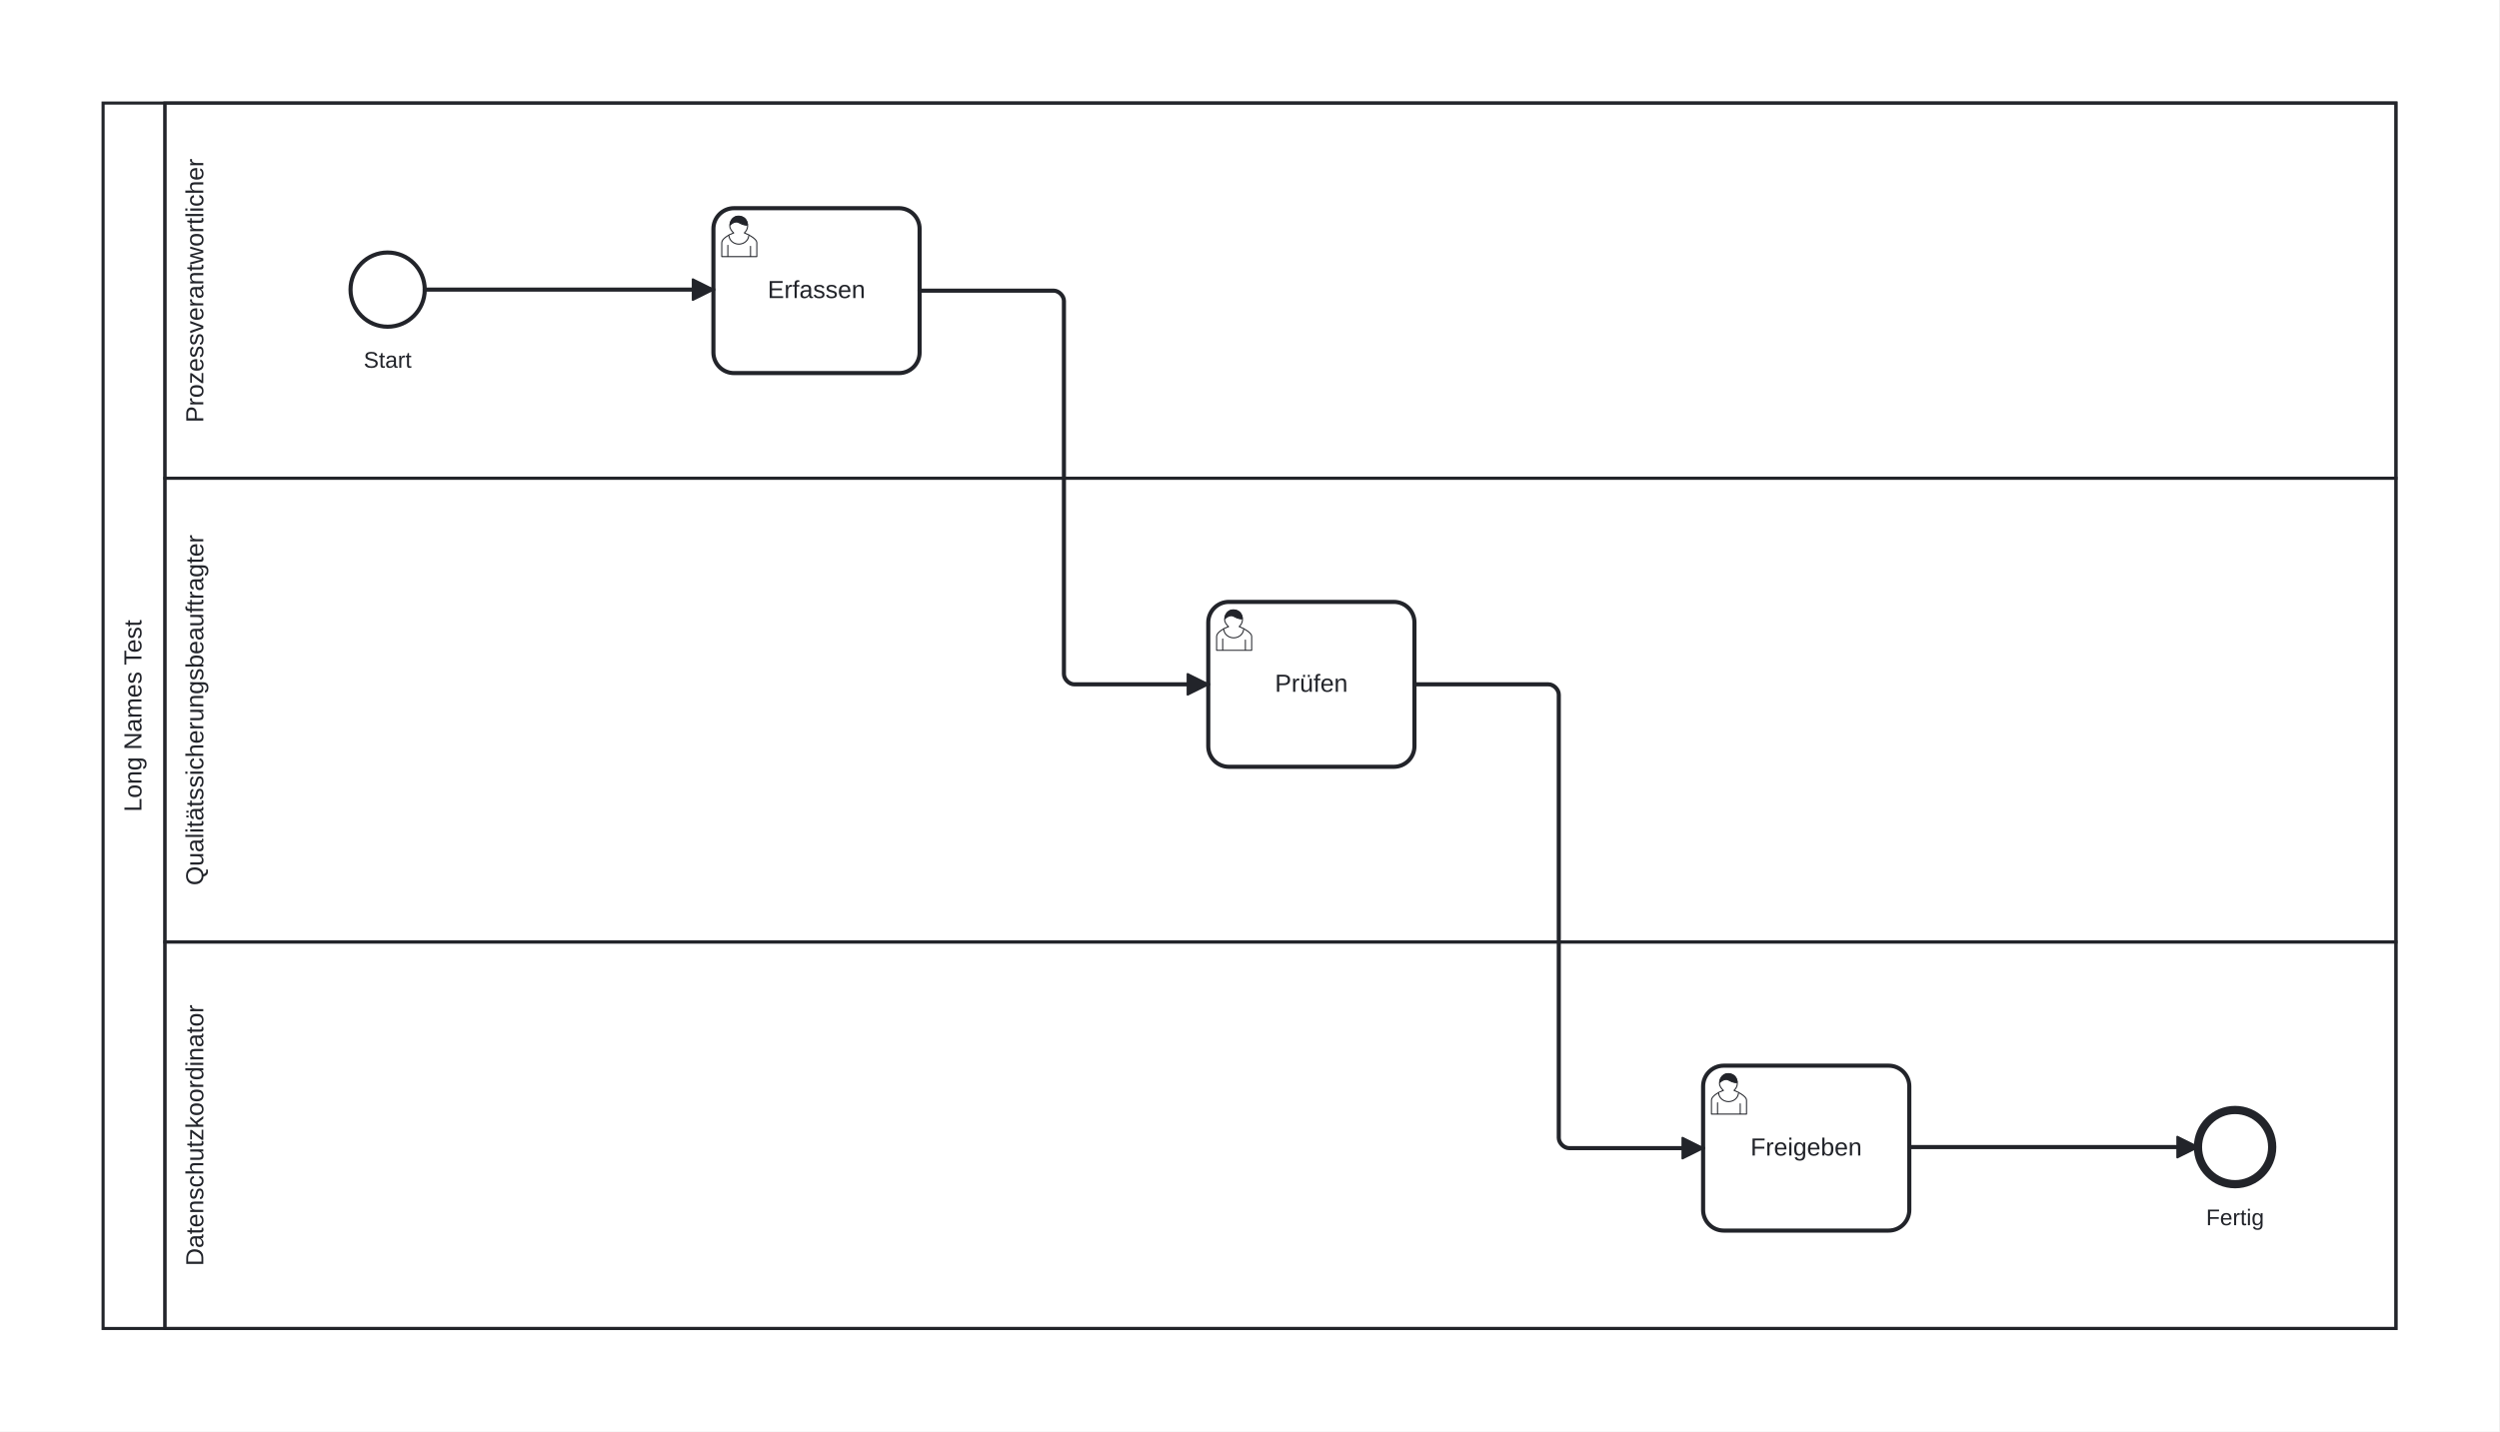
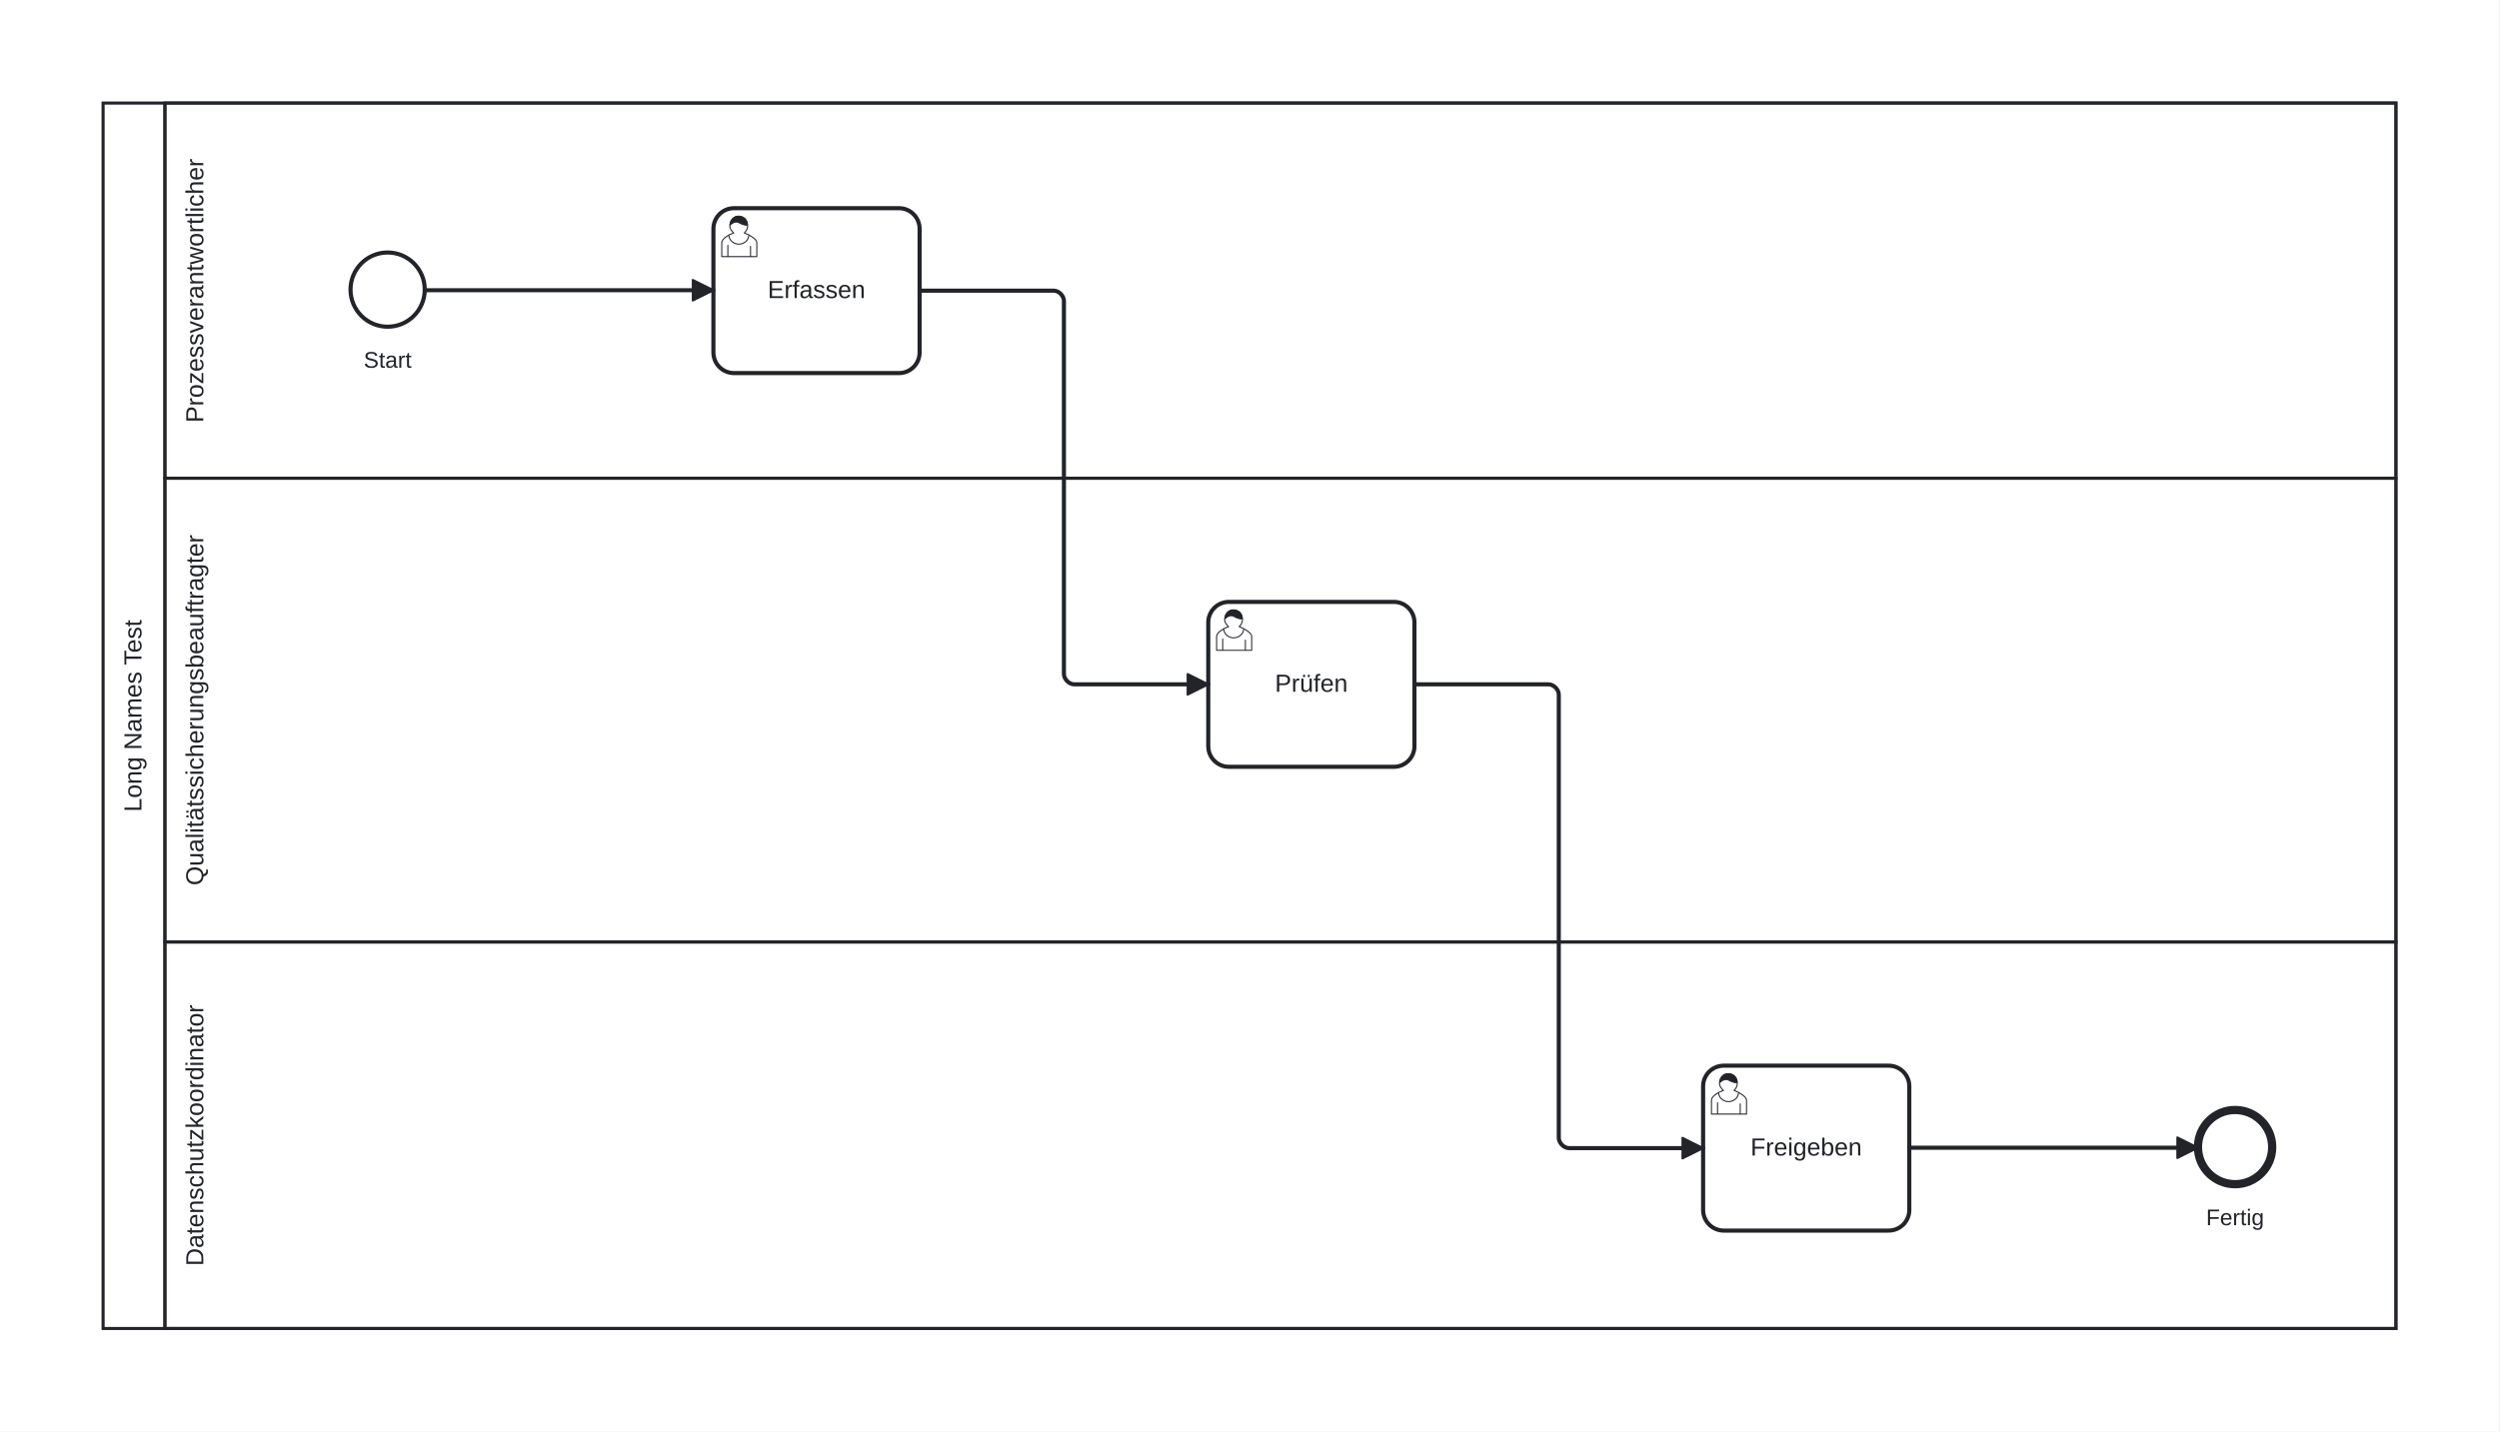
<svg xmlns="http://www.w3.org/2000/svg" width="1212" height="694.5" viewBox="0 0 1212 694.5" font-family="Arial, sans-serif">
  <defs>
    <marker id="seq-end" viewBox="0 0 20 20" refX="11" refY="10" markerWidth="10" markerHeight="10" orient="auto">
      <path d="M 1 5 L 11 10 L 1 15 Z" fill="#22242a" stroke="#22242a" stroke-width="1" stroke-linecap="round" stroke-linejoin="round" />
    </marker>
    <marker id="seq-default-src" viewBox="0 0 20 20" refX="0" refY="10" markerWidth="10" markerHeight="10" orient="auto">
      <path d="M 6 4 L 10 16" fill="none" stroke="#22242a" stroke-width="2" stroke-linecap="round" />
    </marker>
    <marker id="seq-conditional-src" viewBox="0 0 20 20" refX="-1" refY="10" markerWidth="10" markerHeight="10" orient="auto">
      <path d="M 0 10 L 8 6 L 16 10 L 8 14 Z" fill="#ffffff" stroke="#22242a" stroke-width="2" stroke-linejoin="round" />
    </marker>
    <marker id="msg-start" viewBox="0 0 20 20" refX="6" refY="6" markerWidth="20" markerHeight="20" orient="auto">
      <circle cx="6" cy="6" r="3.5" fill="#ffffff" stroke="#22242a" stroke-width="1" stroke-dasharray="10000, 1" />
    </marker>
    <marker id="msg-end" viewBox="0 0 20 20" refX="8.5" refY="5" markerWidth="20" markerHeight="20" orient="auto">
      <path d="m 1 5 l 0 -3 l 7 3 l -7 3 z" fill="#ffffff" stroke="#22242a" stroke-width="1" stroke-linecap="round" stroke-linejoin="round" stroke-dasharray="10000, 1" />
    </marker>
    <marker id="assoc-end" viewBox="0 0 20 20" refX="11" refY="10" markerWidth="10" markerHeight="10" orient="auto">
      <path d="M 1 5 L 11 10 L 1 15" fill="none" stroke="#22242a" stroke-width="1.5" stroke-linecap="round" stroke-linejoin="round" stroke-dasharray="10000, 1" />
    </marker>
  </defs>
  <rect width="1212" height="694.5" fill="#ffffff" />
  <rect x="50" y="50" width="1112" height="594.5" fill="#ffffff" fill-opacity="0.95" stroke="#22242a" stroke-width="1.5" />
  <path d="M 80 50 L 80 644.5" stroke="#22242a" stroke-width="1.5" fill="none" />
  <text x="68.6" y="347.3" text-anchor="middle" font-size="12" fill="#22242a" transform="rotate(-90,68.6,347.3)">Long Names Test</text>
  <rect x="80" y="50" width="1082" height="182" fill="#ffffff" fill-opacity="0.25" stroke="#22242a" stroke-width="1.5" />
  <text x="98.6" y="141" text-anchor="middle" font-size="12" fill="#22242a" transform="rotate(-90,98.6,141)">Prozessverantwortlicher</text>
  <rect x="80" y="232" width="1082" height="225" fill="#ffffff" fill-opacity="0.25" stroke="#22242a" stroke-width="1.5" />
  <text x="98.6" y="344.5" text-anchor="middle" font-size="12" fill="#22242a" transform="rotate(-90,98.6,344.5)">Qualitätssicherungsbeauftragter</text>
  <rect x="80" y="457" width="1082" height="187.5" fill="#ffffff" fill-opacity="0.25" stroke="#22242a" stroke-width="1.5" />
  <text x="98.6" y="550.8" text-anchor="middle" font-size="12" fill="#22242a" transform="rotate(-90,98.6,550.8)">Datenschutzkoordinator</text>
  <g data-element-id="s1">
    <circle cx="188" cy="140.5" r="18" fill="#ffffff" fill-opacity="0.95" stroke="#22242a" stroke-width="2" />
    <text text-anchor="middle" font-size="11" fill="#22242a">
      <tspan x="188" y="178.4">Start</tspan>
    </text>
  </g>
  <g data-element-id="t1">
    <rect x="346" y="101" width="100" height="80" rx="10" ry="10" fill="#ffffff" fill-opacity="0.95" stroke="#22242a" stroke-width="2" />
    <text x="396" y="144.6" text-anchor="middle" font-size="12" fill="#22242a">Erfassen</text>
    <g transform="translate(346,101)">
      <path d="m 15,12 c 0.909,-0.845 1.594,-2.049 1.594,-3.385 0,-2.554 -1.805,-4.622 -4.357,-4.622 -2.552,0 -4.288,2.068 -4.288,4.622 0,1.348 0.974,2.562 1.896,3.405 -0.529,0.187 -5.669,2.097 -5.794,4.756 v 6.718 h 17 v -6.718 c 0,-2.298 -5.528,-4.595 -6.051,-4.776 zm -8,6 l 0,5.5 m 11,0 l 0,-5" fill="#ffffff" stroke="#22242a" stroke-width="0.5" stroke-linecap="round" stroke-linejoin="round" />
      <path d="m 15,12 m 2.162,1.009 c 0,2.447 -2.158,4.431 -4.821,4.431 -2.665,0 -4.822,-1.981 -4.822,-4.431 " fill="#ffffff" stroke="#22242a" stroke-width="0.5" stroke-linecap="round" stroke-linejoin="round" />
      <path d="m 15,12 m -6.9,-3.80 c 0,0 2.251,-2.358 4.274,-1.177 2.024,1.181 4.221,1.537 4.124,0.965 -0.098,-0.57 -0.117,-3.791 -4.191,-4.136 -3.575,0.001 -4.208,3.367 -4.207,4.348 z" fill="#22242a" stroke="#22242a" stroke-width="0.5" stroke-linecap="round" stroke-linejoin="round" />
    </g>
  </g>
  <g data-element-id="t2">
    <rect x="586" y="292" width="100" height="80" rx="10" ry="10" fill="#ffffff" fill-opacity="0.95" stroke="#22242a" stroke-width="2" />
    <text x="636" y="335.6" text-anchor="middle" font-size="12" fill="#22242a">Prüfen</text>
    <g transform="translate(586,292)">
      <path d="m 15,12 c 0.909,-0.845 1.594,-2.049 1.594,-3.385 0,-2.554 -1.805,-4.622 -4.357,-4.622 -2.552,0 -4.288,2.068 -4.288,4.622 0,1.348 0.974,2.562 1.896,3.405 -0.529,0.187 -5.669,2.097 -5.794,4.756 v 6.718 h 17 v -6.718 c 0,-2.298 -5.528,-4.595 -6.051,-4.776 zm -8,6 l 0,5.5 m 11,0 l 0,-5" fill="#ffffff" stroke="#22242a" stroke-width="0.5" stroke-linecap="round" stroke-linejoin="round" />
      <path d="m 15,12 m 2.162,1.009 c 0,2.447 -2.158,4.431 -4.821,4.431 -2.665,0 -4.822,-1.981 -4.822,-4.431 " fill="#ffffff" stroke="#22242a" stroke-width="0.5" stroke-linecap="round" stroke-linejoin="round" />
      <path d="m 15,12 m -6.9,-3.80 c 0,0 2.251,-2.358 4.274,-1.177 2.024,1.181 4.221,1.537 4.124,0.965 -0.098,-0.57 -0.117,-3.791 -4.191,-4.136 -3.575,0.001 -4.208,3.367 -4.207,4.348 z" fill="#22242a" stroke="#22242a" stroke-width="0.5" stroke-linecap="round" stroke-linejoin="round" />
    </g>
  </g>
  <g data-element-id="t3">
    <rect x="826" y="517" width="100" height="80" rx="10" ry="10" fill="#ffffff" fill-opacity="0.95" stroke="#22242a" stroke-width="2" />
    <text x="876" y="560.6" text-anchor="middle" font-size="12" fill="#22242a">Freigeben</text>
    <g transform="translate(826,517)">
      <path d="m 15,12 c 0.909,-0.845 1.594,-2.049 1.594,-3.385 0,-2.554 -1.805,-4.622 -4.357,-4.622 -2.552,0 -4.288,2.068 -4.288,4.622 0,1.348 0.974,2.562 1.896,3.405 -0.529,0.187 -5.669,2.097 -5.794,4.756 v 6.718 h 17 v -6.718 c 0,-2.298 -5.528,-4.595 -6.051,-4.776 zm -8,6 l 0,5.5 m 11,0 l 0,-5" fill="#ffffff" stroke="#22242a" stroke-width="0.5" stroke-linecap="round" stroke-linejoin="round" />
      <path d="m 15,12 m 2.162,1.009 c 0,2.447 -2.158,4.431 -4.821,4.431 -2.665,0 -4.822,-1.981 -4.822,-4.431 " fill="#ffffff" stroke="#22242a" stroke-width="0.5" stroke-linecap="round" stroke-linejoin="round" />
      <path d="m 15,12 m -6.9,-3.80 c 0,0 2.251,-2.358 4.274,-1.177 2.024,1.181 4.221,1.537 4.124,0.965 -0.098,-0.57 -0.117,-3.791 -4.191,-4.136 -3.575,0.001 -4.208,3.367 -4.207,4.348 z" fill="#22242a" stroke="#22242a" stroke-width="0.5" stroke-linecap="round" stroke-linejoin="round" />
    </g>
  </g>
  <g data-element-id="e1">
    <circle cx="1084" cy="556.5" r="18" fill="#ffffff" fill-opacity="0.95" stroke="#22242a" stroke-width="4" />
    <text text-anchor="middle" font-size="11" fill="#22242a">
      <tspan x="1084" y="594.4">Fertig</tspan>
    </text>
  </g>
-   <path data-element-id="f1" data-waypoints="206,140.5 346,140.5" d="M 206 140.5 L 346 140.5" stroke="#22242a" stroke-width="2" fill="none" stroke-linecap="round" stroke-linejoin="round" marker-end="url(#seq-end)" />
+   <path data-element-id="f1" data-waypoints="206,140.8 346,140.8" d="M 206 140.8 L 346 140.8" stroke="#22242a" stroke-width="2" fill="none" stroke-linecap="round" stroke-linejoin="round" marker-end="url(#seq-end)" />
  <path data-element-id="f2" data-waypoints="446,141 516,141 516,332 586,332" d="M 446 141 L 511 141 C 513.5 141 516 143.5 516 146 L 516 327 C 516 329.5 518.5 332 521 332 L 586 332" stroke="#22242a" stroke-width="2" fill="none" stroke-linecap="round" stroke-linejoin="round" marker-end="url(#seq-end)" />
  <path data-element-id="f3" data-waypoints="686,332 756,332 756,557 826,557" d="M 686 332 L 751 332 C 753.5 332 756 334.5 756 337 L 756 552 C 756 554.5 758.5 557 761 557 L 826 557" stroke="#22242a" stroke-width="2" fill="none" stroke-linecap="round" stroke-linejoin="round" marker-end="url(#seq-end)" />
-   <path data-element-id="f4" data-waypoints="926,556.5 1066,556.5" d="M 926 556.5 L 1066 556.5" stroke="#22242a" stroke-width="2" fill="none" stroke-linecap="round" stroke-linejoin="round" marker-end="url(#seq-end)" />
+   <path data-element-id="f4" data-waypoints="926,556.8 1066,556.8" d="M 926 556.8 L 1066 556.8" stroke="#22242a" stroke-width="2" fill="none" stroke-linecap="round" stroke-linejoin="round" marker-end="url(#seq-end)" />
</svg>
